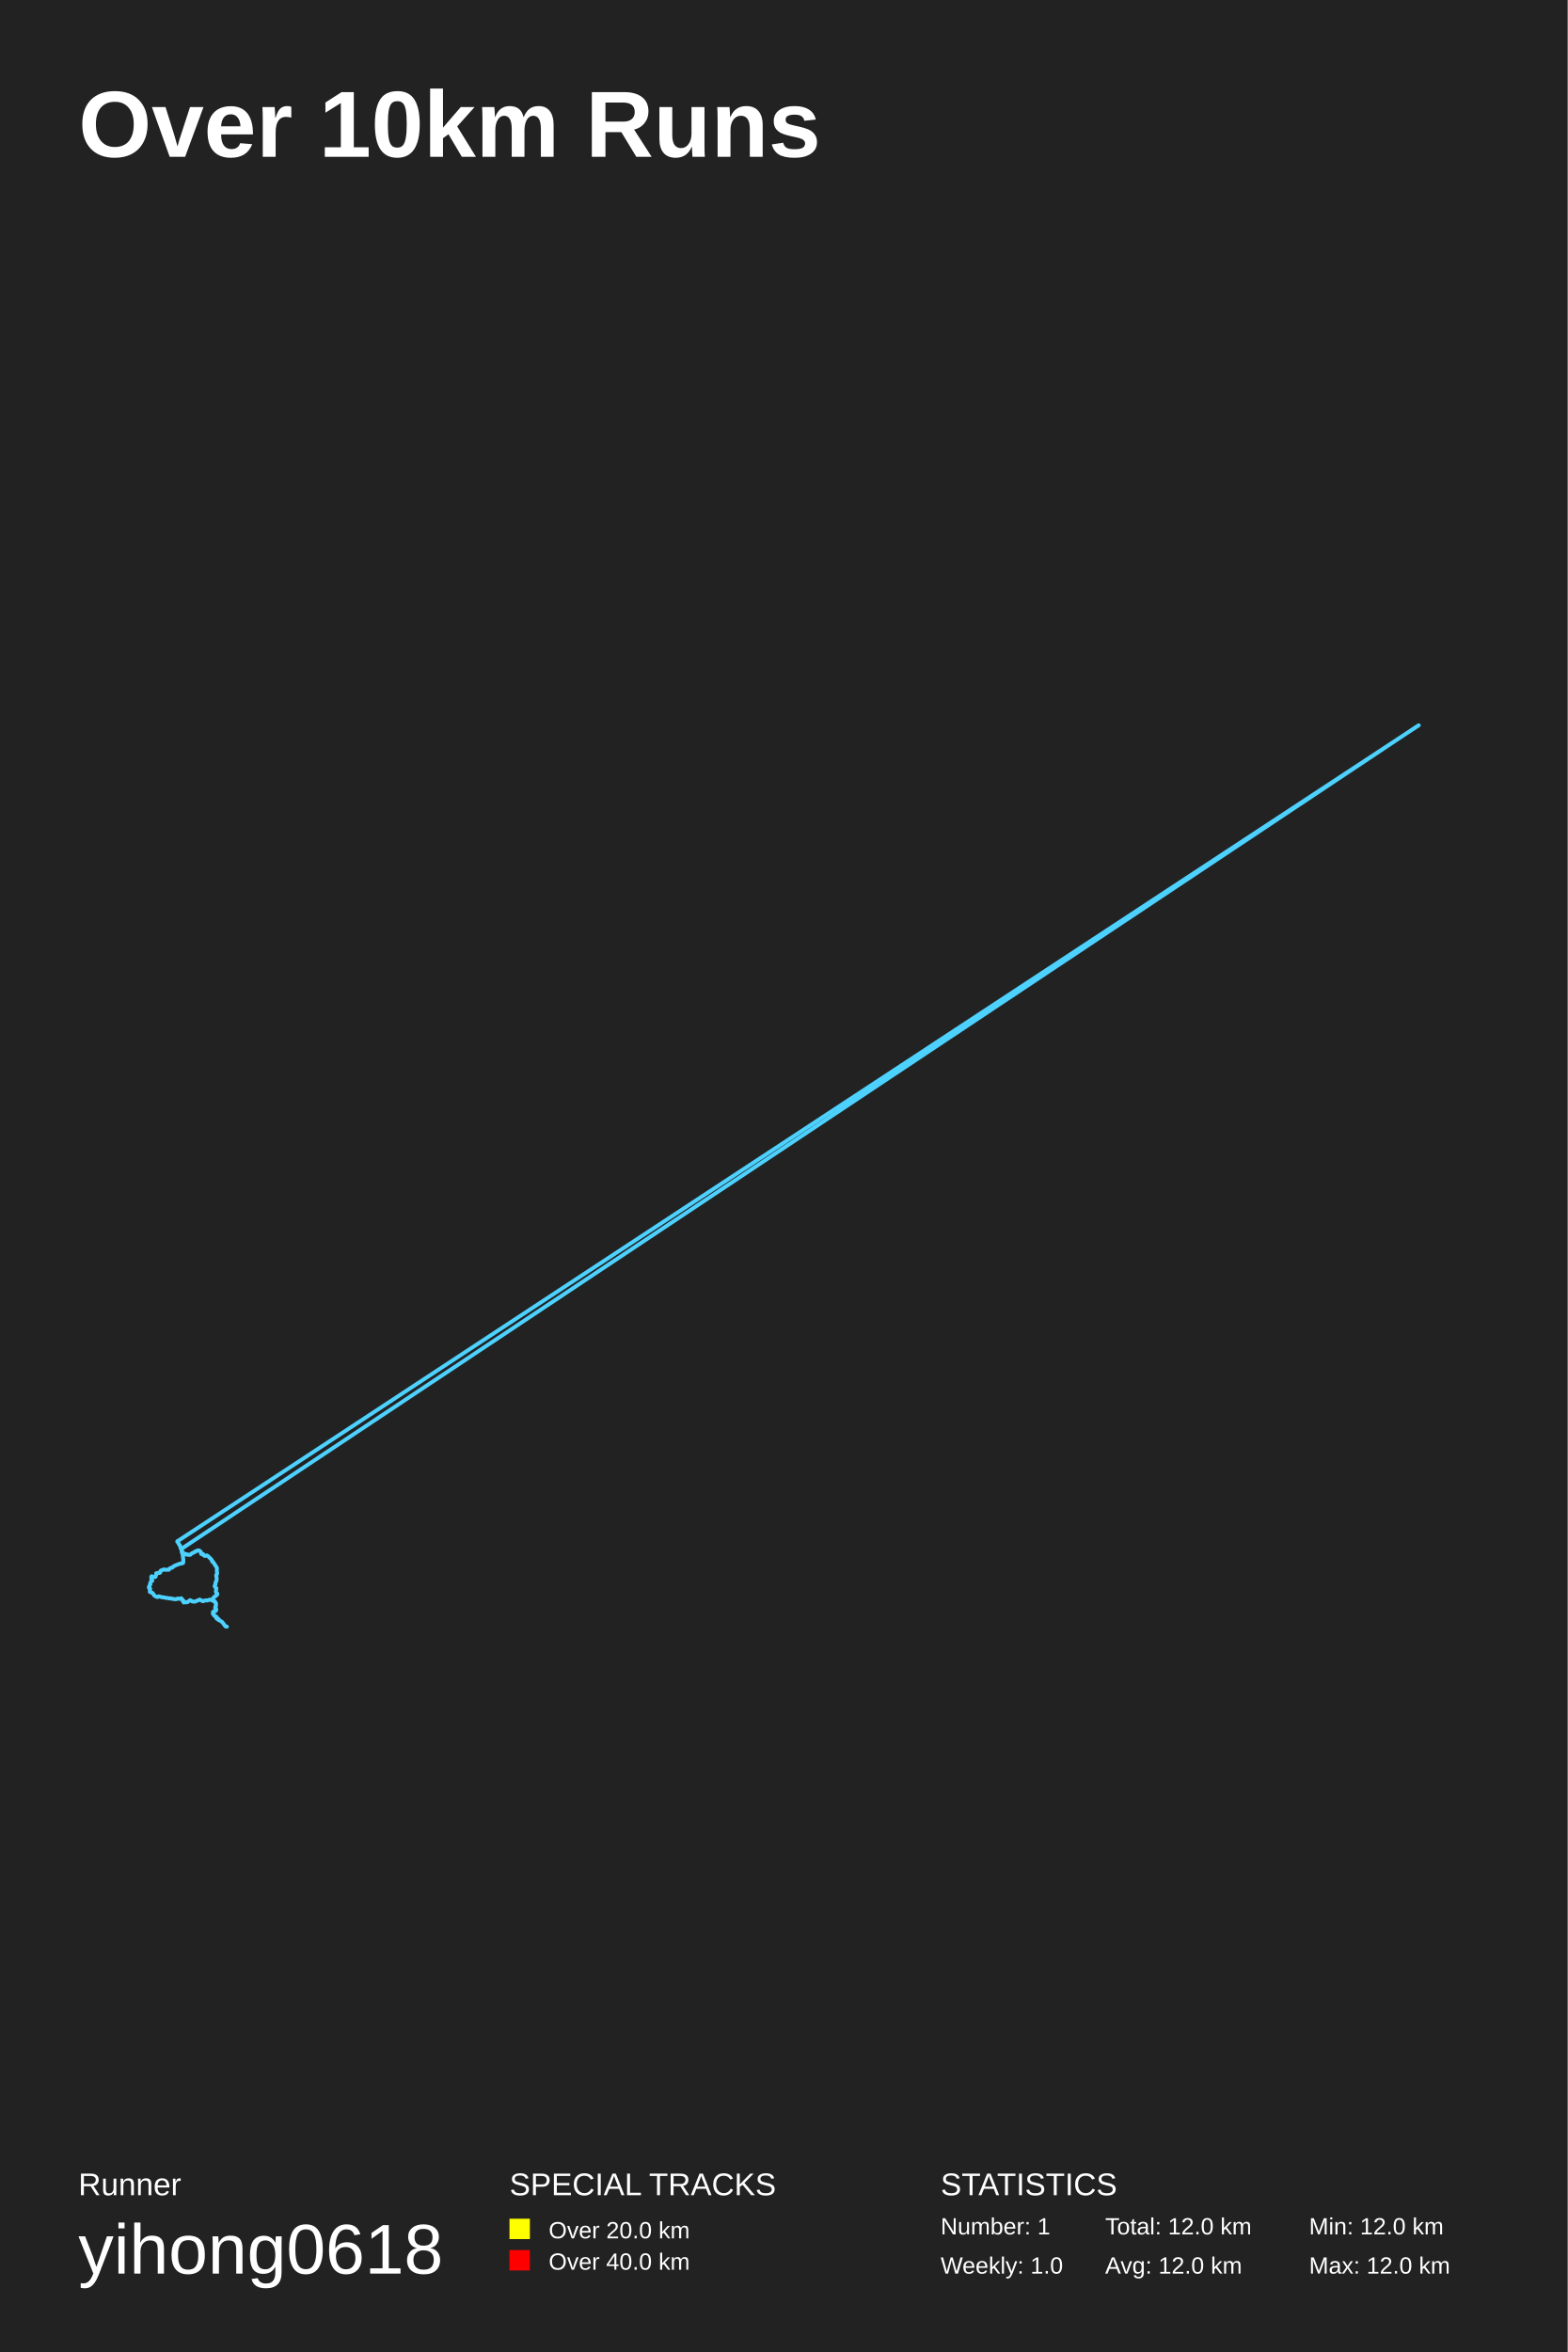
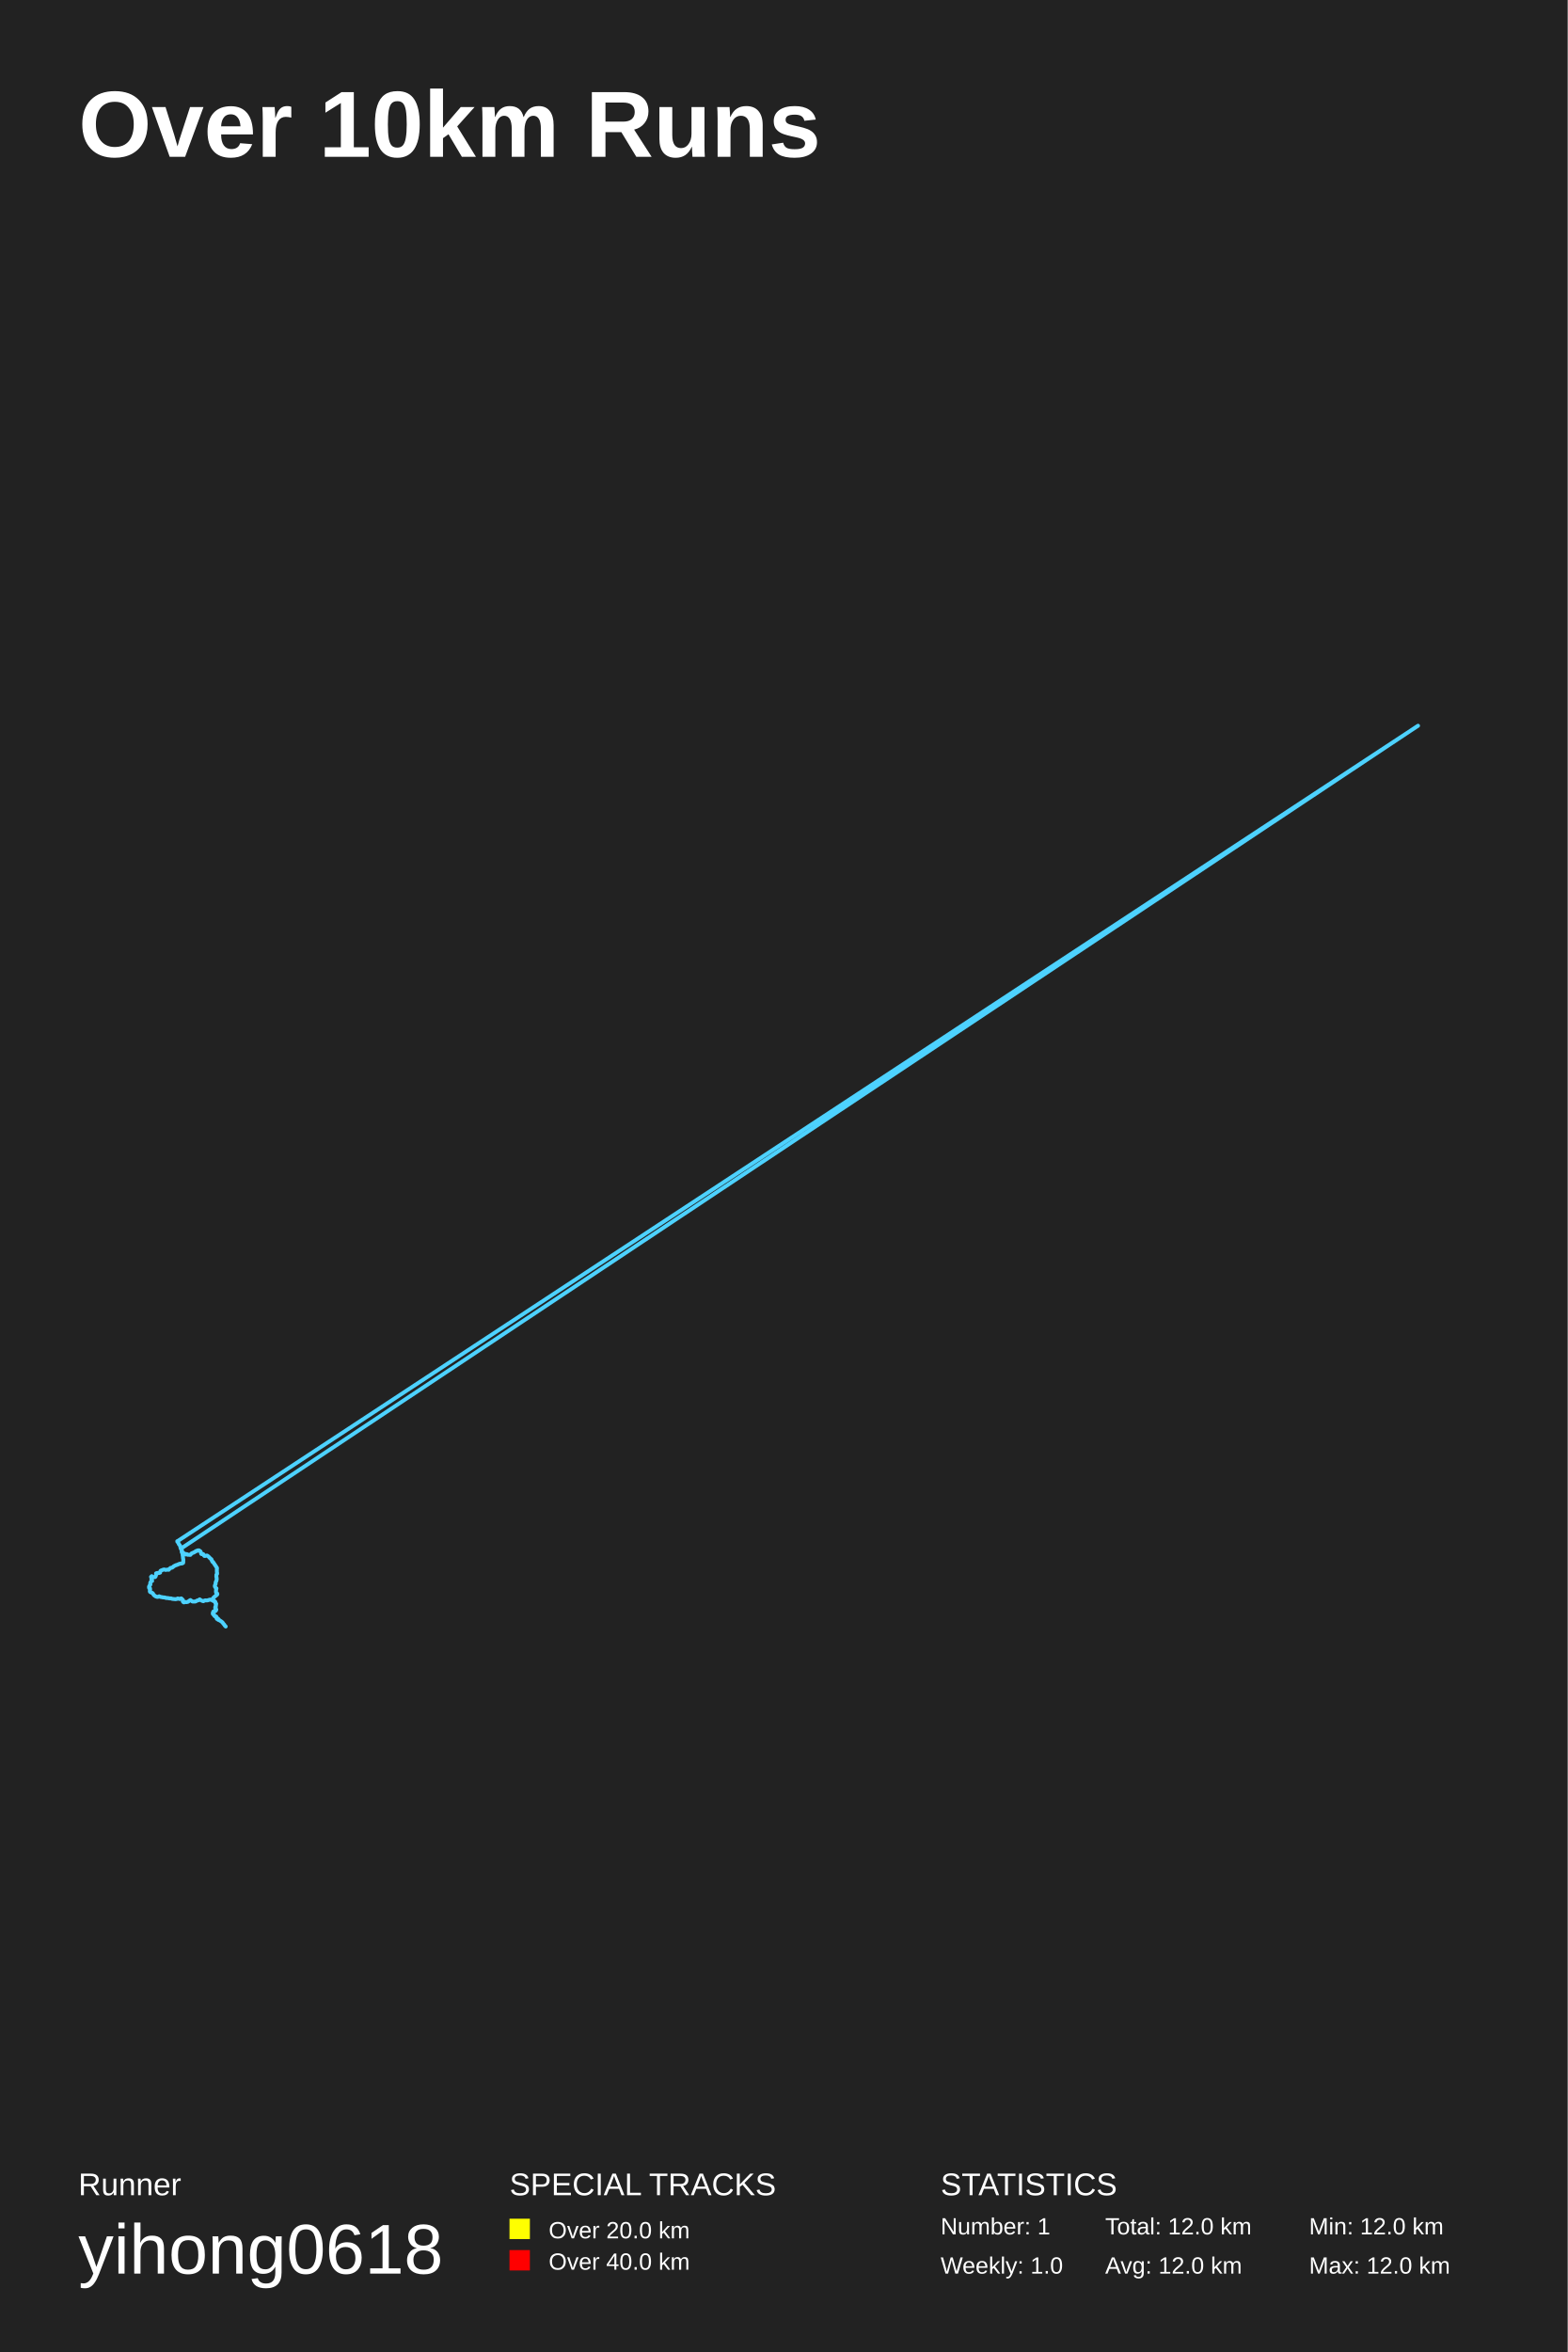
<svg xmlns="http://www.w3.org/2000/svg" baseProfile="full" height="300mm" version="1.1" viewBox="0,0,200,300" width="200mm">
  <defs />
  <rect fill="#222222" height="300" width="200" x="0" y="0" />
  <text fill="#FFFFFF" style="font-size:12px; font-family:Arial; font-weight:bold;" x="10" y="20">Over 10km Runs</text>
  <text fill="#FFFFFF" style="font-size:4px; font-family:Arial" x="10" y="280">Runner</text>
  <text fill="#FFFFFF" style="font-size:9px; font-family:Arial" x="10" y="290">yihong0618</text>
  <text fill="#FFFFFF" style="font-size:4px; font-family:Arial" x="65" y="280">SPECIAL TRACKS</text>
  <rect fill="yellow" height="2.6" width="2.6" x="65" y="283" />
  <text fill="#FFFFFF" style="font-size:3px; font-family:Arial" x="70" y="285.5">Over 20.0 km</text>
  <rect fill="red" height="2.6" width="2.6" x="65" y="287" />
  <text fill="#FFFFFF" style="font-size:3px; font-family:Arial" x="70" y="289.5">Over 40.0 km</text>
  <text fill="#FFFFFF" style="font-size:4px; font-family:Arial" x="120" y="280">STATISTICS</text>
  <text fill="#FFFFFF" style="font-size:3px; font-family:Arial" x="120" y="285">Number: 1</text>
  <text fill="#FFFFFF" style="font-size:3px; font-family:Arial" x="120" y="290">Weekly: 1.0</text>
  <text fill="#FFFFFF" style="font-size:3px; font-family:Arial" x="141" y="285">Total: 12.0 km</text>
  <text fill="#FFFFFF" style="font-size:3px; font-family:Arial" x="141" y="290">Avg: 12.0 km</text>
  <text fill="#FFFFFF" style="font-size:3px; font-family:Arial" x="167" y="285">Min: 12.0 km</text>
  <text fill="#FFFFFF" style="font-size:3px; font-family:Arial" x="167" y="290">Max: 12.0 km</text>
-   <polyline fill="none" opacity="1" points="27.884,206.64 27.865,206.55 27.813,206.466 27.694,206.498 27.595,206.398 27.623,206.245 27.533,206.198 27.424,206.161 27.333,206.071 27.276,205.976 27.176,205.887 27.153,205.745 27.186,205.581 27.362,205.534 27.49,205.497 27.566,205.328 27.519,205.244 27.447,205.139 27.462,205.012 27.495,204.875 27.542,204.744 27.571,204.628 27.504,204.523 27.495,204.386 27.4,204.27 27.286,204.196 27.229,204.201 27.238,204.201 27.243,204.206 27.214,204.206 27.229,204.212 27.219,204.206 27.21,204.212 27.214,204.217 27.219,204.212 27.124,204.085 27.138,203.969 27.167,203.89 27.234,203.796 27.295,203.727 27.352,203.669 27.471,203.606 27.571,203.522 27.675,203.422 27.728,203.343 27.713,203.253 27.599,203.179 27.566,203.079 27.538,202.948 27.566,202.853 27.571,202.763 27.609,202.626 27.566,202.526 27.481,202.479 27.447,202.426 27.381,202.321 27.443,202.142 27.5,202.063 27.49,201.931 27.519,201.789 27.604,201.673 27.628,201.546 27.637,201.436 27.642,201.325 27.623,201.22 27.609,201.125 27.59,201.035 27.59,200.893 27.68,200.772 27.704,200.651 27.675,200.53 27.671,200.409 27.671,200.272 27.671,200.119 27.671,199.977 27.181,199.218 27.119,199.213 27.062,199.16 27.043,199.076 27.02,198.997 27.001,198.976 26.967,198.897 26.906,198.855 26.858,198.797 26.787,198.739 26.754,198.723 26.697,198.639 26.625,198.57 26.511,198.475 26.44,198.417 26.393,198.396 26.302,198.433 26.203,198.454 26.108,198.459 26.017,198.412 25.989,198.323 25.951,198.254 25.87,198.207 25.746,198.244 25.699,198.191 25.713,198.159 25.742,198.164 25.732,198.159 25.694,198.191 25.68,198.175 25.685,198.186 25.67,198.207 25.675,198.191 25.699,198.164 25.704,198.17 25.637,198.07 25.618,198.001 25.599,197.922 25.561,197.875 25.528,197.859 25.457,197.817 25.409,197.769 25.343,197.78 25.29,197.748 25.262,197.754 25.233,197.759 25.143,197.796 25.086,197.838 25.034,197.827 24.977,197.859 24.915,197.906 24.848,197.948 24.801,197.991 24.753,197.996 24.692,198.038 24.644,198.043 24.559,198.101 24.459,198.133 24.373,198.217 24.297,198.301 24.212,198.328 24.141,198.312 24.046,198.328 23.97,198.312 23.96,198.296 23.965,198.286 23.965,198.307 23.96,198.296 23.913,198.291 23.851,198.238 23.794,198.233 23.723,198.291 23.67,198.212 23.589,198.228 23.518,198.201 23.442,198.107 23.39,198.08 23.357,198.043 23.342,198.038 23.304,197.97 23.247,197.922 23.19,197.954 23.195,197.938 23.186,197.912 23.176,197.843 23.2,197.769 23.2,197.701 23.133,197.653 23.105,197.59 23.086,197.538 23.053,197.469 23.019,197.374 23.005,197.29 22.962,197.132 22.896,197.063 22.858,197.011 22.81,196.942 22.791,196.858 22.725,196.774 22.677,196.7 22.663,196.642 22.63,196.647 22.62,196.658 22.644,196.658 22.635,196.647 22.644,196.647 22.644,196.647 22.658,196.647 22.706,196.563 22.692,196.574 22.63,196.579 22.63,196.595 22.62,196.595 22.62,196.605 22.625,196.6 22.625,196.595 22.63,196.589 22.63,196.589 22.639,196.589 181.0,92.512 180.91,92.57 180.815,92.628 180.815,92.628 180.815,92.628 180.724,92.686 180.629,92.744 23.119,197.58 23.162,197.68 23.181,197.775 23.171,197.875 23.19,197.996 23.233,198.075 23.285,198.175 23.3,198.307 23.314,198.412 23.333,198.586 23.361,198.739 23.38,198.855 23.39,198.976 23.38,199.134 23.38,199.244 23.371,199.329 23.252,199.413 23.081,199.413 22.958,199.455 22.839,199.487 22.711,199.545 22.578,199.592 22.459,199.634 22.373,199.671 22.273,199.724 22.169,199.776 22.093,199.829 22.05,199.887 22.05,199.887 22.031,199.892 21.984,199.95 21.912,199.966 21.803,199.971 21.727,200.024 21.637,200.071 21.608,200.124 21.547,200.224 21.447,200.219 21.376,200.203 21.252,200.229 21.162,200.24 21.067,200.224 20.981,200.182 20.881,200.187 20.805,200.224 20.753,200.24 20.677,200.293 20.582,200.303 20.497,200.34 20.449,200.419 20.421,200.509 20.44,200.582 20.378,200.603 20.345,200.635 20.307,200.635 20.216,200.656 20.126,200.635 20.031,200.64 19.922,200.677 19.922,200.704 19.936,200.772 19.926,200.851 19.903,200.883 19.903,200.92 19.884,200.972 19.865,201.051 19.812,201.141 19.694,201.13 19.603,201.172 19.546,201.183 19.47,201.241 19.428,201.204 19.39,201.162 19.366,201.162 19.342,201.114 19.309,201.109 19.356,201.046 19.38,201.051 19.342,201.099 19.295,201.109 19.318,201.22 19.299,201.394 19.361,201.52 19.428,201.636 19.318,201.689 19.223,201.789 19.152,201.941 19.19,202.084 19.095,202.226 19.005,202.368 19.01,202.553 19.124,202.589 19.162,202.679 19.147,202.768 19.119,202.895 19.109,203.037 19.204,203.095 19.352,203.127 19.466,203.195 19.57,203.337 19.637,203.459 19.793,203.585 19.964,203.664 20.107,203.711 20.259,203.611 20.421,203.659 20.582,203.701 20.748,203.738 20.934,203.753 21.01,203.769 21.157,203.817 21.271,203.817 21.399,203.827 21.528,203.864 21.651,203.88 21.803,203.875 21.931,203.922 22.064,203.933 22.202,203.969 22.354,203.98 22.53,203.969 22.649,203.896 22.758,203.896 22.901,203.943 23.024,203.927 23.124,203.854 23.19,203.969 23.328,204.064 23.319,204.222 23.404,204.317 23.452,204.412 23.599,204.312 23.77,204.386 23.96,204.333 24.103,204.206 24.236,204.106 24.407,204.175 24.521,204.264 24.706,204.286 24.901,204.286 25.005,204.228 25.148,204.164 25.305,204.122 25.433,204.033 25.537,204.054 25.68,204.127 25.794,204.212 25.917,204.233 26.022,204.191 26.146,204.143 26.312,204.127 26.45,204.143 26.583,204.096 26.692,204.059 26.787,204.033 26.948,204.07 27.072,204.127 27.186,204.159 27.305,204.185 27.419,204.264 27.481,204.412 27.566,204.528 27.547,204.681 27.547,204.839 27.519,204.991 27.466,205.139 27.585,205.249 27.58,205.386 27.466,205.497 27.324,205.539 27.229,205.681 27.2,205.824 27.305,205.961 27.381,206.108 27.533,206.176 27.656,206.271 27.623,206.413 27.78,206.461 27.894,206.514 27.96,206.651 28.117,206.745 28.269,206.83 28.378,206.94 28.478,207.051 28.564,207.188 28.659,207.304 28.773,207.451 28.944,207.483" stroke="#4DD2FF" stroke-dasharray="none" stroke-linecap="round" stroke-linejoin="round" stroke-width="0.5" />
+   <polyline fill="none" opacity="1" points="27.846,206.619 27.88,206.529 27.785,206.477 27.666,206.493 27.609,206.366 27.609,206.219 27.509,206.187 27.4,206.155 27.319,206.05 27.248,205.955 27.153,205.855 27.153,205.713 27.229,205.544 27.381,205.523 27.519,205.455 27.552,205.302 27.495,205.234 27.466,205.107 27.457,204.986 27.528,204.854 27.533,204.717 27.576,204.596 27.485,204.501 27.481,204.349 27.376,204.249 27.229,204.175 27.229,204.201 27.257,204.201 27.234,204.206 27.219,204.206 27.229,204.201 27.219,204.206 27.214,204.212 27.214,204.206 27.214,204.212 27.129,204.048 27.148,203.959 27.176,203.854 27.248,203.775 27.333,203.711 27.381,203.653 27.485,203.569 27.595,203.485 27.69,203.411 27.728,203.322 27.694,203.232 27.585,203.169 27.552,203.048 27.552,202.932 27.566,202.832 27.571,202.732 27.614,202.6 27.523,202.51 27.481,202.468 27.428,202.41 27.405,202.279 27.457,202.131 27.509,202.031 27.504,201.899 27.538,201.757 27.604,201.646 27.628,201.515 27.656,201.415 27.633,201.309 27.628,201.193 27.599,201.12 27.604,201.009 27.609,200.846 27.694,200.746 27.694,200.625 27.666,200.503 27.671,200.372 27.661,200.24 27.685,200.029 27.671,199.971 27.172,199.223 27.105,199.208 27.072,199.134 27.024,199.065 27.015,198.992 26.996,198.965 26.967,198.881 26.906,198.844 26.844,198.797 26.787,198.733 26.735,198.697 26.682,198.623 26.587,198.539 26.507,198.465 26.426,198.417 26.374,198.407 26.274,198.438 26.188,198.465 26.079,198.465 26.017,198.402 25.974,198.301 25.922,198.228 25.832,198.212 25.732,198.233 25.708,198.18 25.708,198.159 25.732,198.17 25.723,198.159 25.699,198.186 25.666,198.186 25.694,198.18 25.67,198.196 25.675,198.186 25.694,198.164 25.699,198.164 25.628,198.059 25.623,197.996 25.585,197.901 25.552,197.864 25.523,197.838 25.447,197.812 25.395,197.754 25.324,197.78 25.286,197.748 25.262,197.748 25.2,197.764 25.134,197.801 25.077,197.843 25.029,197.827 24.972,197.864 24.906,197.906 24.834,197.964 24.782,197.996 24.739,198.006 24.677,198.043 24.616,198.064 24.525,198.101 24.44,198.138 24.364,198.233 24.288,198.323 24.188,198.323 24.131,198.312 24.022,198.312 23.951,198.312 23.965,198.286 23.965,198.286 23.984,198.296 23.946,198.312 23.903,198.286 23.837,198.233 23.794,198.233 23.708,198.275 23.661,198.207 23.575,198.244 23.494,198.175 23.437,198.096 23.366,198.064 23.357,198.043 23.333,198.038 23.285,197.964 23.228,197.922 23.19,197.943 23.209,197.927 23.181,197.906 23.181,197.827 23.205,197.748 23.181,197.696 23.119,197.627 23.105,197.585 23.062,197.522 23.043,197.453 23.01,197.348 22.996,197.185 22.939,197.116 22.896,197.042 22.834,196.99 22.81,196.937 22.772,196.837 22.711,196.747 22.677,196.674 22.663,196.647 22.63,196.647 22.635,196.653 22.644,196.663 22.63,196.653 22.639,196.647 22.644,196.642 22.682,196.626 22.701,196.574 22.692,196.595 22.616,196.579 22.63,196.595 22.62,196.595 22.62,196.605 22.625,196.595 22.625,196.595 22.63,196.589 22.63,196.589 22.639,196.584 180.91,92.57 180.815,92.628 180.815,92.628 180.815,92.628 180.815,92.628 180.724,92.686 23.086,197.527 23.124,197.601 23.181,197.685 23.181,197.79 23.181,197.891 23.195,198.006 23.257,198.096 23.295,198.196 23.295,198.312 23.319,198.438 23.338,198.618 23.352,198.765 23.38,198.876 23.385,199.007 23.376,199.165 23.38,199.265 23.357,199.355 23.209,199.424 23.048,199.434 22.929,199.46 22.81,199.503 22.682,199.56 22.554,199.613 22.44,199.639 22.354,199.687 22.254,199.734 22.14,199.798 22.098,199.845 22.05,199.892 22.055,199.882 22.022,199.908 21.969,199.95 21.884,199.971 21.77,199.982 21.699,200.045 21.627,200.082 21.594,200.145 21.532,200.224 21.428,200.219 21.352,200.198 21.238,200.229 21.133,200.251 21.052,200.219 20.962,200.187 20.867,200.203 20.805,200.224 20.734,200.245 20.658,200.287 20.563,200.314 20.487,200.351 20.44,200.44 20.43,200.53 20.43,200.588 20.368,200.603 20.33,200.63 20.283,200.635 20.193,200.656 20.107,200.625 19.998,200.651 19.907,200.682 19.926,200.719 19.936,200.788 19.922,200.856 19.898,200.898 19.888,200.93 19.874,200.988 19.86,201.072 19.774,201.162 19.679,201.141 19.603,201.172 19.527,201.204 19.451,201.22 19.418,201.188 19.371,201.162 19.366,201.157 19.328,201.12 19.342,201.099 19.361,201.041 19.375,201.051 19.333,201.104 19.266,201.13 19.333,201.262 19.309,201.431 19.385,201.546 19.409,201.657 19.295,201.694 19.2,201.815 19.152,201.984 19.19,202.105 19.071,202.268 19.005,202.405 19.033,202.574 19.138,202.605 19.143,202.695 19.152,202.784 19.105,202.942 19.133,203.037 19.238,203.111 19.375,203.153 19.494,203.221 19.565,203.369 19.679,203.495 19.836,203.606 19.988,203.669 20.126,203.69 20.307,203.611 20.449,203.68 20.63,203.711 20.782,203.743 20.967,203.759 21.048,203.764 21.157,203.817 21.295,203.827 21.428,203.833 21.547,203.864 21.694,203.88 21.827,203.88 21.965,203.933 22.088,203.948 22.25,203.964 22.402,203.975 22.559,203.948 22.673,203.885 22.777,203.912 22.924,203.959 23.043,203.896 23.129,203.88 23.224,203.969 23.342,204.091 23.323,204.264 23.404,204.359 23.456,204.386 23.646,204.338 23.808,204.349 23.989,204.307 24.131,204.185 24.288,204.091 24.435,204.191 24.559,204.28 24.772,204.28 24.92,204.275 25.029,204.222 25.167,204.143 25.333,204.112 25.471,204.001 25.575,204.075 25.713,204.149 25.813,204.196 25.946,204.233 26.046,204.17 26.188,204.127 26.34,204.138 26.478,204.127 26.616,204.085 26.711,204.054 26.825,204.027 26.982,204.08 27.129,204.133 27.195,204.149 27.333,204.191 27.447,204.291 27.481,204.438 27.58,204.565 27.557,204.717 27.533,204.865 27.519,205.023 27.462,205.176 27.595,205.286 27.557,205.418 27.438,205.518 27.295,205.565 27.229,205.702 27.219,205.855 27.324,205.987 27.405,206.134 27.576,206.182 27.656,206.303 27.642,206.435 27.808,206.461 27.899,206.556 28.003,206.677 28.16,206.766 28.298,206.866 28.402,206.961 28.488,207.093 28.597,207.209 28.673,207.335 28.797,207.462" stroke="#4DD2FF" stroke-dasharray="none" stroke-linecap="round" stroke-linejoin="round" stroke-width="0.5" />
</svg>
